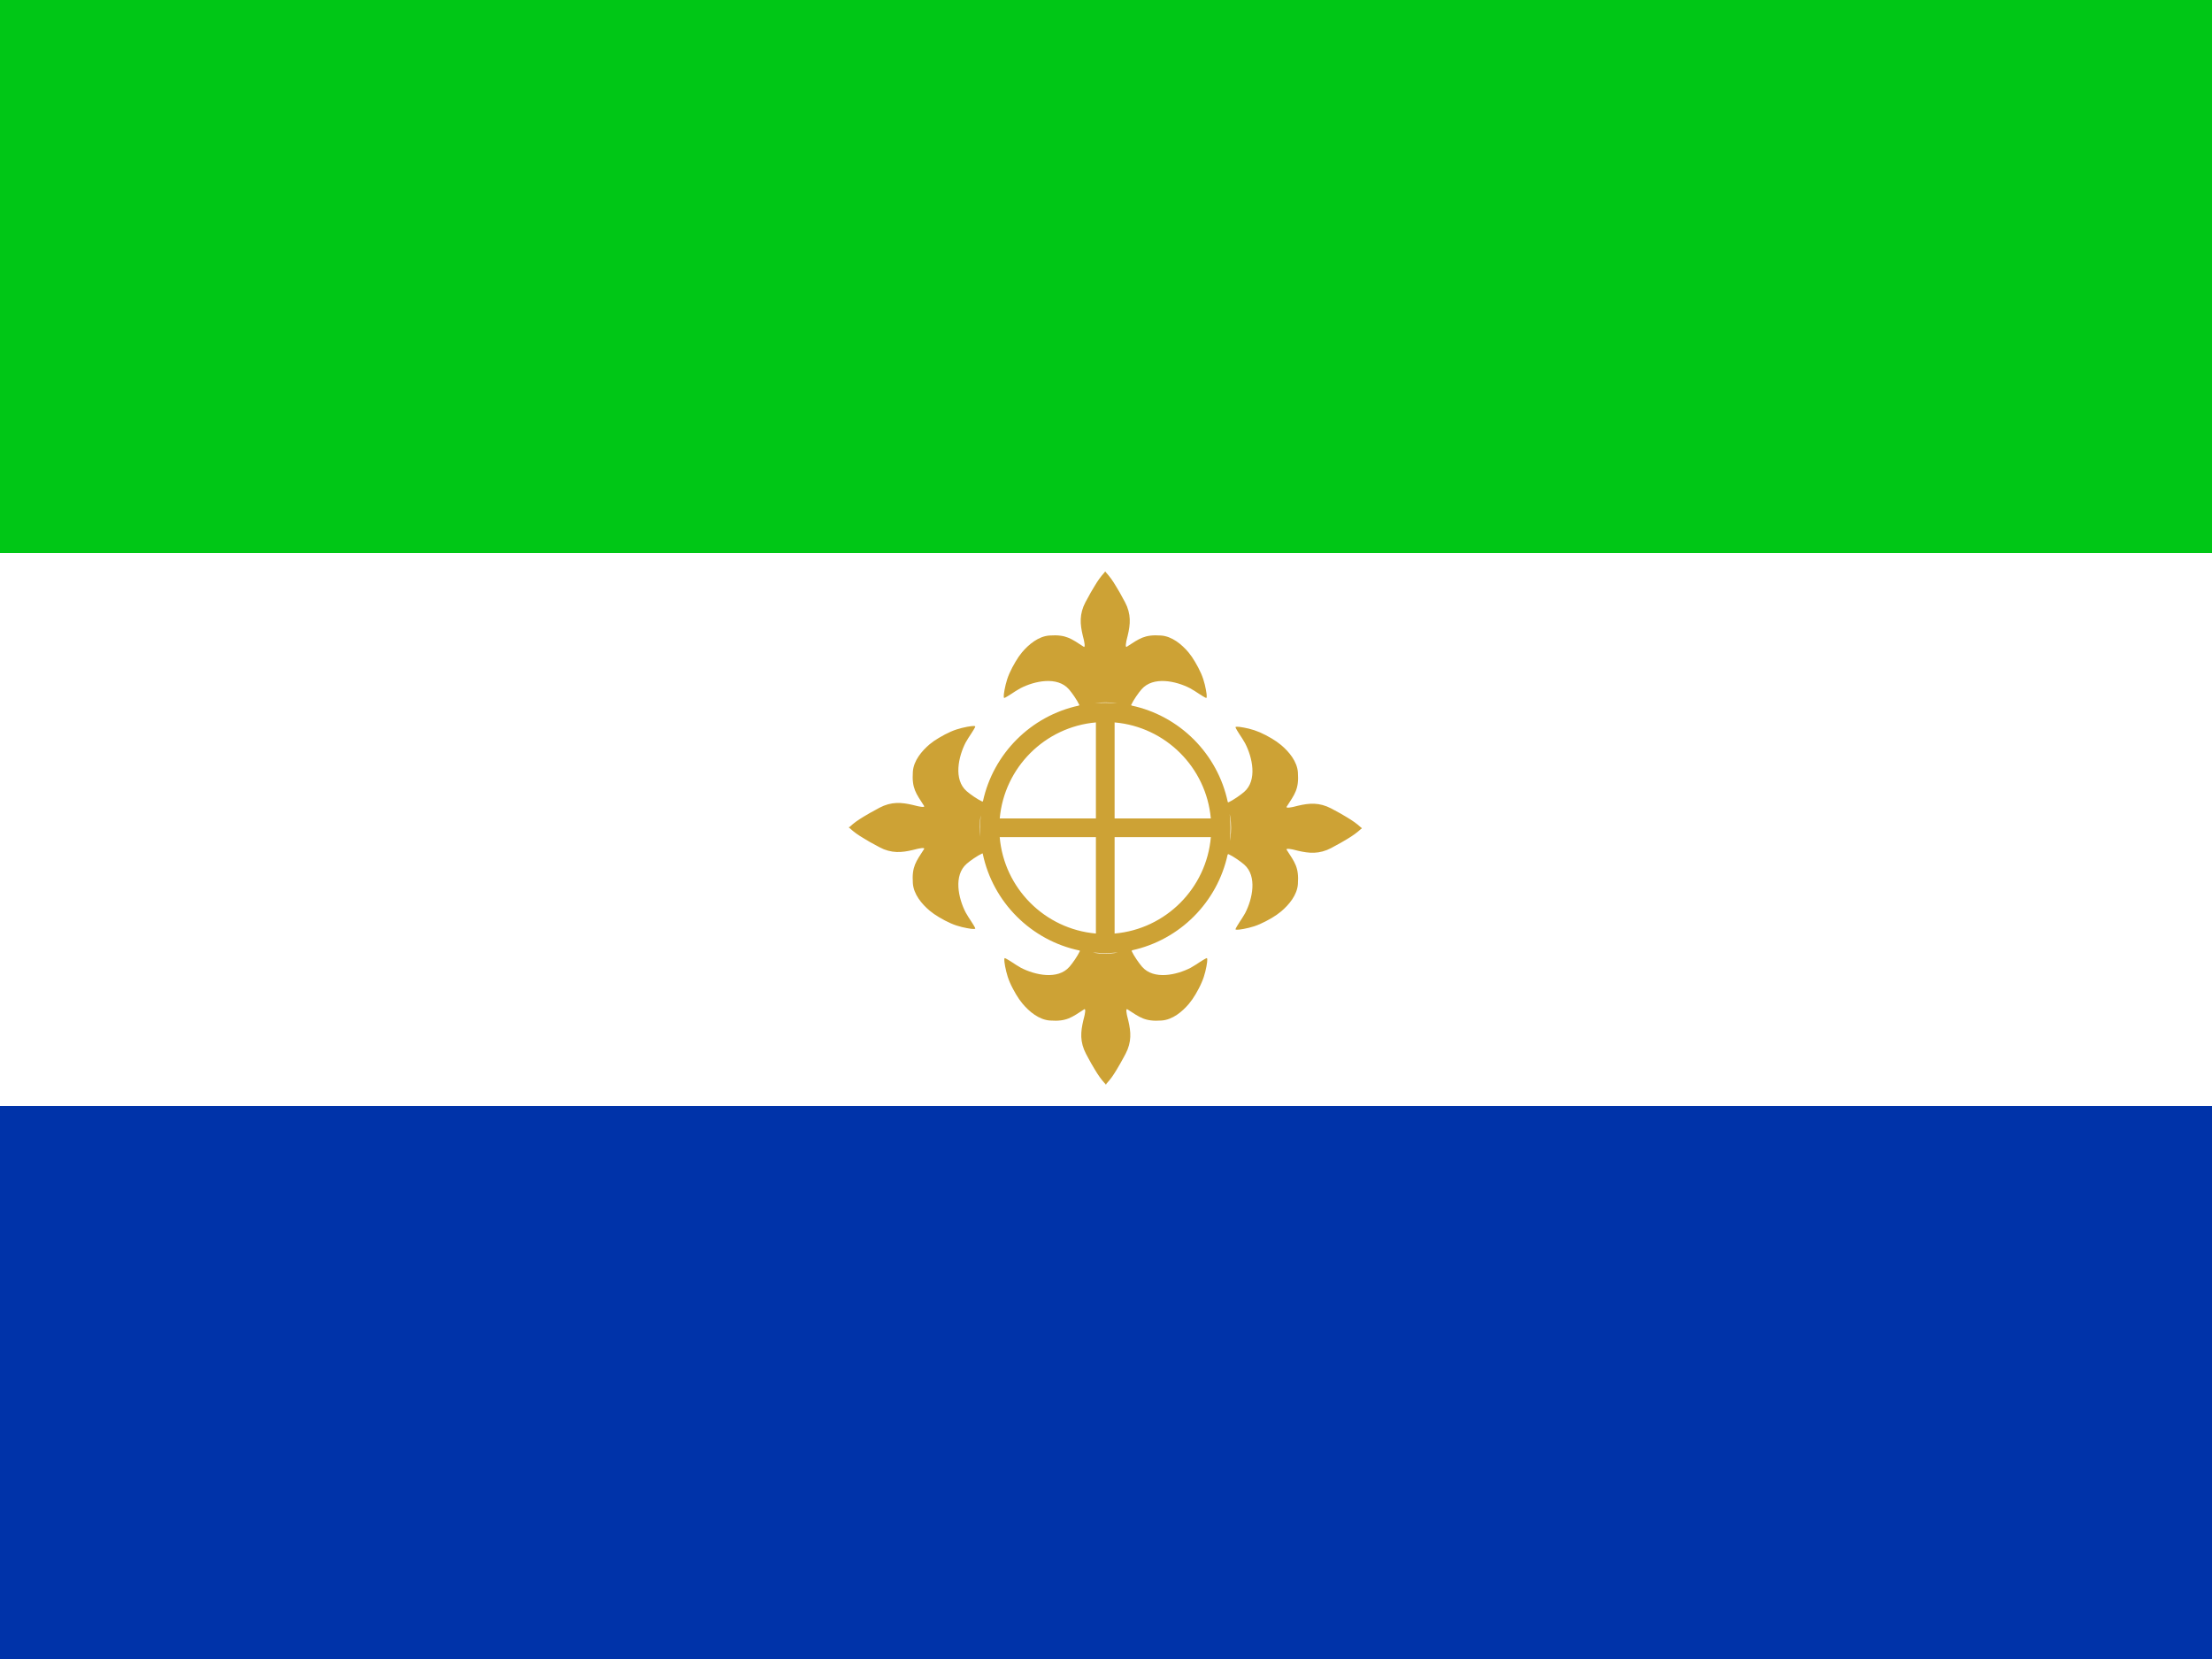
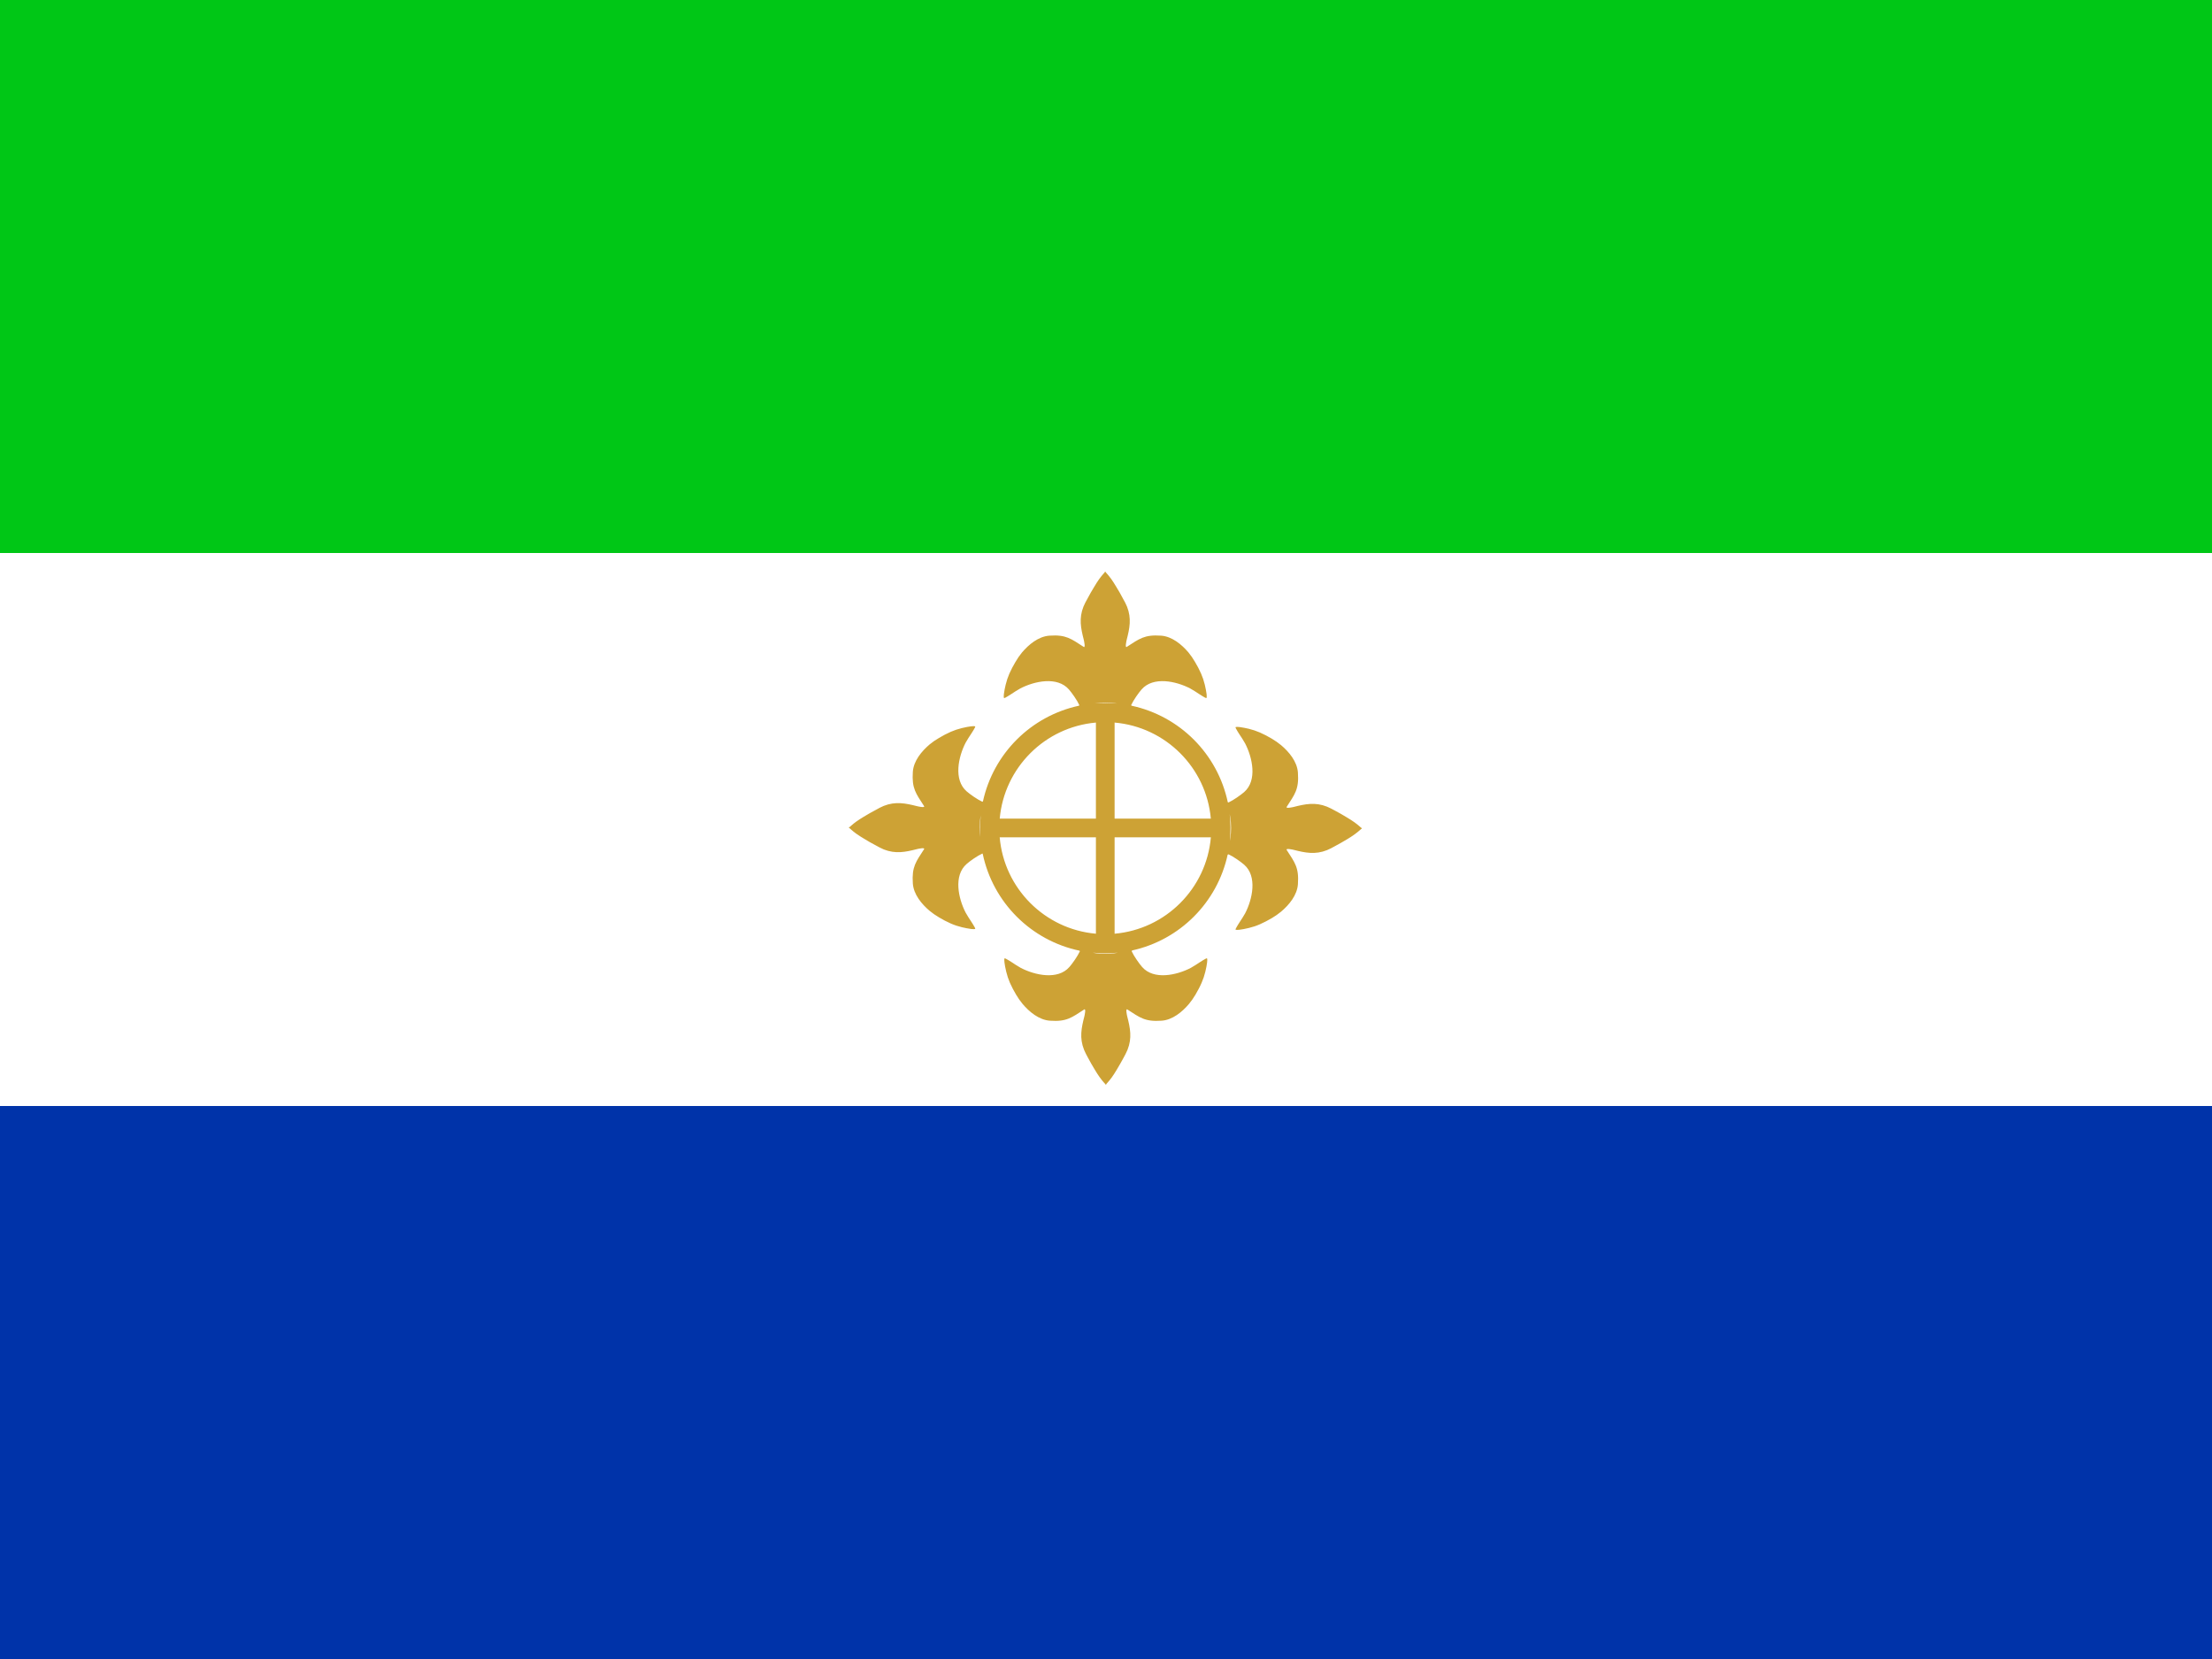
- <svg xmlns="http://www.w3.org/2000/svg" version="1.1" id="svg1" width="1000" height="750" viewBox="0 0 1000 750" xml:space="preserve">
+ <svg xmlns="http://www.w3.org/2000/svg" xml:space="preserve" id="svg1" width="1000" height="750" viewBox="0 0 1000 750">
  <defs id="defs1">
    <clipPath id="clipPath18" clipPathUnits="userSpaceOnUse">
-       <path style="clip-rule:evenodd" id="path16" d="M 0,1.2207e-4 H 1080 V 540 H 0 Z" />
+       <path id="path16" d="M0 0h1080v540H0Z" style="clip-rule:evenodd" />
    </clipPath>
    <clipPath id="clipPath36" clipPathUnits="userSpaceOnUse">
-       <path style="clip-rule:evenodd" id="path34" d="M -3.0518e-5,540 H 1080 V 6.1035e-5 H -6.1035e-5" />
+       <path id="path34" d="M0 540h1080V0H0" style="clip-rule:evenodd" />
    </clipPath>
    <clipPath id="clipPath46" clipPathUnits="userSpaceOnUse">
-       <path style="clip-rule:evenodd" id="path44" d="M -6.1035e-5,540 H 1080 V 6.1035e-5 H -6.1035e-5" />
+       <path id="path44" d="M0 540h1080V0H0" style="clip-rule:evenodd" />
    </clipPath>
    <clipPath id="c" clipPathUnits="userSpaceOnUse">
-       <path stroke-width=".265" d="M182 65c-.931 7.879-2.006 14.862-2 23 .037 50.12 20.351 93.802 53 110 32.649-16.198 52.963-59.88 53-110 .006-8.138-1.069-15.121-2-23-21.899 9.982-40.682 5.573-51 0-10.318 5.573-29.101 9.982-51 0z" id="path1" />
+       <path id="path1" stroke-width=".3" d="M182 65c-1 7.9-2 14.9-2 23 0 50.1 20.4 93.8 53 110 32.6-16.2 53-59.9 53-110 0-8.1-1-15.1-2-23a57 57 0 0 1-51 0 57 57 0 0 1-51 0" />
    </clipPath>
    <clipPath id="a" clipPathUnits="userSpaceOnUse">
-       <path stroke-width=".265" d="M48.154 17.198c-.246 2.085-.531 3.932-.529 6.085.01 13.261 5.385 24.819 14.023 29.104 8.638-4.286 14.013-15.843 14.023-29.104.002-2.153-.283-4.001-.529-6.085-5.794 2.641-10.764 1.475-13.494 0-2.73 1.475-7.7 2.641-13.494 0z" id="path2" />
+       <path id="path2" stroke-width=".3" d="M48.2 17.2q-.5 3-.6 6c0 13.3 5.4 24.9 14 29.2 8.7-4.3 14-15.9 14-29.1q0-3.1-.5-6.1a15 15 0 0 1-13.5 0 15 15 0 0 1-13.4 0" />
    </clipPath>
-     <style type="text/css" id="style1">
-    
-     .str0 {stroke:black;stroke-width:111.11}
-     .fil0 {fill:none}
-     .fil1 {fill:black}
-    
-   </style>
+     <style id="style1" type="text/css">.fil0{fill:none}</style>
  </defs>
-   <path fill="#000000" d="M 0,0 H 1000 V 750 H 0" id="path1-1" style="fill:#0033a9;fill-opacity:1;stroke-width:1.118" />
-   <path fill="#fe0000" d="M 0,0 H 1000 V 500 H 0" id="path2-7" style="fill:#ffffff;fill-opacity:1;stroke-width:1.118" />
-   <path fill="#ffffff" d="M 0,0 H 1000 V 250 H 0" id="path3" style="fill:#00c716;fill-opacity:1;stroke-width:1.118" />
-   <g id="Layer_x0020_1" style="clip-rule:evenodd;fill-rule:evenodd;image-rendering:optimizeQuality;shape-rendering:geometricPrecision;text-rendering:geometricPrecision" transform="matrix(0.03381635,0,0,0.03381635,-16.9422,106.7563)">
-     <circle class="fil0" cx="6356" cy="6351" r="3087" id="circle1" />
-     <circle class="fil0" cx="6356" cy="6351" r="2613" id="circle2" />
-     <path id="path2-8" class="fil1 str0" d="m 15269.573,4485.173 v 7.859 c -4.124,4.052 -8.974,9.604 -15.187,16.533 -14.095,16.264 -35.261,40.647 -57.489,71.549 -22.229,31.444 -46.604,68.871 -65.036,100.857 -18.975,31.444 -34.689,57.454 -48.784,81.85 -14.096,24.396 -26.051,48.246 -43.4,79.69 -17.89,30.902 -39.021,69.931 -54.201,107.339 -62.346,158.305 -35.233,289.531 4.884,445.668 2.169,10.843 24.937,110.033 -1.627,92.684 -169.148,-108.428 -233.664,-165.354 -457.567,-150.174 -148.004,10.301 -277.047,118.729 -367.042,224.447 -31.987,39.034 -59.077,78.063 -87.268,126.314 -28.733,47.708 -59.112,105.174 -81.881,157.219 -22.77,52.045 -37.39,99.772 -49.317,147.481 -11.927,47.708 -20.066,95.422 -23.861,125.781 -3.253,29.818 -1.626,41.747 0,48.252 2.169,6.506 4.328,7.026 19.509,-0.564 15.18,-8.132 43.386,-24.377 78.624,-47.689 35.24,-22.77 77.506,-52.047 121.962,-75.901 187.038,-97.043 493.916,-164.816 649.51,14.091 39.296,45.216 107.965,141.199 140.248,212.078 -2.303,0.501 -4.589,1.023 -6.889,1.534 0.494,1.087 0.964,2.155 1.441,3.225 -641.126,136.781 -1146.248,640.677 -1284.806,1281.142 -1.569,-0.713 -3.141,-1.456 -4.759,-2.223 -0.422,1.976 -0.838,3.97 -1.253,5.949 -70.365,-32.229 -165.994,-100.499 -211.264,-139.841 -178.906,-155.594 -110.592,-462.463 -14.091,-650.043 23.854,-43.913 53.131,-86.19 75.902,-121.429 23.311,-35.239 39.556,-63.445 47.688,-78.625 7.591,-15.18 7.069,-17.339 0.564,-19.508 -6.507,-2.169 -18.435,-3.253 -48.252,0 -30.361,3.253 -78.074,11.933 -125.782,23.86 -47.709,11.927 -95.436,26.547 -147.481,49.317 -52.045,22.77 -109.51,53.148 -157.219,81.882 -48.251,28.191 -87.28,54.739 -126.313,87.267 -105.718,89.995 -214.147,218.506 -224.447,366.51 -15.18,223.904 41.746,288.951 150.173,458.099 17.349,26.565 -81.851,3.807 -92.151,1.096 -156.679,-39.576 -287.896,-66.699 -446.2,-4.353 -37.409,15.18 -76.438,36.311 -107.34,54.202 -31.444,17.349 -55.293,29.303 -79.689,43.399 -24.397,14.096 -49.865,29.788 -81.85,48.221 -31.986,18.975 -69.413,43.372 -100.857,65.599 -30.902,22.228 -55.295,43.394 -71.017,57.489 -7.195,6.236 -12.787,11.099 -16.846,15.187 h -8.078 v 0.532 c 0.151,2.122 0.873,4.185 2.223,6.388 -1.35,2.124 -2.072,4.104 -2.223,6.075 v 0.532 h 7.577 c 4.093,4.241 9.863,9.232 17.347,15.719 15.722,14.096 40.115,35.261 71.017,57.489 31.444,22.228 68.871,46.603 100.857,65.035 31.985,18.975 57.453,34.72 81.85,48.816 24.396,14.096 48.245,26.019 79.689,43.367 30.902,17.349 69.931,38.48 107.34,54.202 158.304,62.346 289.521,35.234 446.2,-4.885 10.3,-2.711 109.5,-24.937 92.151,1.628 -108.427,168.606 -165.353,233.662 -150.173,457.566 10.3,148.005 118.729,277.057 224.447,366.511 39.033,32.528 78.062,59.065 126.313,87.799 47.709,28.733 105.174,59.112 157.219,81.881 52.045,22.77 99.772,37.39 147.481,49.317 47.708,11.386 95.421,20.066 125.782,23.861 29.817,3.253 41.745,1.626 48.252,0 6.505,-2.169 7.027,-4.328 -0.564,-19.508 -8.132,-15.181 -24.377,-43.387 -47.688,-78.625 -22.771,-35.239 -52.048,-77.506 -75.902,-121.962 -96.501,-187.038 -164.815,-493.885 14.091,-649.479 45.216,-39.834 141.2,-108.003 212.078,-140.279 0.501,2.302 0.992,4.589 1.503,6.889 0.462,-0.21 0.951,-0.42 1.408,-0.626 135.742,648.371 646.673,1158.793 1295.328,1293.761 -0.506,1.209 -1.012,2.424 -1.534,3.664 1.975,0.422 3.94,0.837 5.917,1.252 -32.752,70.892 -100.49,166.017 -140.372,211.828 -155.053,178.907 -462.441,110.602 -649.48,13.558 -44.455,-23.854 -86.221,-53.132 -121.46,-75.901 -35.24,-22.77 -63.415,-39.598 -78.594,-47.188 -15.723,-8.133 -17.913,-7.571 -19.539,-1.065 -2.169,6.505 -3.795,18.425 0,48.784 3.253,29.818 11.933,78.073 23.86,125.782 11.385,47.709 26.557,94.873 48.785,146.918 22.77,52.587 53.69,109.5 81.881,157.75 28.734,47.708 55.303,86.748 87.831,125.782 89.453,105.717 218.476,214.145 366.48,224.447 223.903,15.721 288.96,-41.746 457.566,-150.175 26.564,-16.806 4.339,82.416 1.627,92.716 -40.117,156.136 -66.698,287.874 -4.352,445.637 15.181,37.407 36.321,76.426 53.669,107.871 17.891,30.902 29.304,54.76 43.4,79.157 14.095,24.396 29.81,50.428 48.785,82.414 18.975,31.986 42.838,69.392 65.066,100.294 22.228,31.443 43.363,55.283 57.458,71.548 6.486,7.484 11.478,13.275 15.719,17.316 v 7.108 h 0.532 c 2.07,0 4.1,-0.608 6.231,-1.816 2.143,1.208 4.163,1.816 6.232,1.816 h 0.564 v -7.202 c 4.149,-4.036 8.991,-9.788 15.186,-17.222 14.095,-16.265 35.22,-40.105 57.99,-71.548 22.227,-30.902 46.092,-68.308 65.067,-100.294 18.433,-31.986 34.156,-58.018 48.252,-82.414 14.096,-24.397 26.009,-48.255 43.9,-79.157 17.349,-31.445 38.49,-70.464 53.669,-107.871 62.347,-157.763 35.798,-289.501 -4.321,-445.637 -2.71,-10.3 -24.937,-109.522 1.628,-92.716 168.606,108.429 233.663,165.896 457.567,150.175 148.004,-10.302 277.026,-118.73 366.479,-224.447 32.528,-39.034 59.098,-78.074 87.832,-125.782 28.19,-48.25 59.089,-105.163 81.317,-157.75 22.77,-52.046 37.932,-99.209 49.317,-146.918 11.927,-47.708 20.607,-95.964 23.86,-125.782 3.795,-30.359 2.168,-42.279 0,-48.784 -1.627,-6.506 -4.328,-7.068 -19.508,1.065 -15.18,7.589 -43.386,24.418 -78.624,47.188 -35.24,22.769 -77.517,52.047 -121.43,75.901 -187.038,97.044 -494.417,165.349 -650.012,-13.558 -39.3,-45.761 -107.477,-141.235 -140.279,-212.109 2.303,-0.491 4.589,-1.003 6.888,-1.504 -0.9,-1.981 -1.759,-3.939 -2.598,-5.887 639.924,-138.504 1143.497,-642.958 1280.704,-1283.366 2.064,0.884 4.131,1.801 6.231,2.756 0.502,-2.303 1.012,-4.613 1.503,-6.92 70.874,32.278 166.349,100.979 212.11,140.279 178.906,155.594 110.601,463.005 13.558,650.044 -23.854,43.913 -53.131,86.19 -75.901,121.428 -22.77,35.239 -39.567,63.446 -47.156,78.625 -8.132,15.18 -7.602,17.881 -1.096,19.508 6.506,2.169 18.425,3.795 48.784,0 29.818,-3.253 78.074,-11.933 125.782,-23.86 47.708,-11.385 94.871,-26.578 146.917,-49.348 52.588,-22.77 109.501,-53.127 157.751,-81.318 47.708,-28.733 86.748,-55.271 125.781,-87.799 105.718,-89.453 214.147,-218.506 224.447,-366.51 15.723,-223.904 -41.745,-288.961 -150.173,-457.567 -16.806,-26.565 82.415,-4.339 92.716,-1.628 156.136,40.118 287.873,66.698 445.636,4.352 37.408,-15.18 76.458,-36.342 107.902,-54.233 30.902,-17.349 54.73,-29.272 79.127,-43.367 24.395,-14.096 50.427,-29.82 82.413,-48.252 31.986,-18.975 69.392,-42.829 100.293,-65.599 31.445,-22.228 55.316,-43.362 71.58,-57.458 7.196,-6.236 12.803,-11.099 16.816,-15.187 h 7.576 v -0.532 c 0,-2.122 -0.639,-4.216 -1.909,-6.419 1.27,-2.124 1.909,-4.073 1.909,-6.043 v -0.564 h -7.107 c -4.04,-4.241 -9.8,-9.232 -17.285,-15.719 -16.264,-14.096 -40.135,-35.23 -71.58,-57.458 -30.901,-22.228 -68.307,-46.092 -100.293,-65.067 -31.986,-18.975 -58.018,-34.689 -82.413,-48.785 -24.397,-14.096 -48.225,-25.477 -79.127,-43.367 -31.444,-17.349 -70.494,-38.489 -107.902,-53.669 -157.763,-62.346 -289.5,-35.797 -445.636,4.321 -10.301,2.711 -109.522,24.968 -92.716,-1.597 108.428,-168.606 165.896,-233.663 150.173,-457.567 -10.3,-148.004 -118.729,-277.057 -224.447,-366.51 -39.033,-32.528 -78.073,-59.098 -125.781,-87.831 -48.25,-28.733 -105.163,-59.08 -157.751,-81.85 -52.046,-22.228 -99.209,-37.421 -146.917,-49.348 -47.708,-11.385 -95.964,-20.034 -125.782,-23.829 -30.359,-3.253 -42.278,-1.627 -48.784,0 -6.506,2.169 -7.036,4.318 1.096,20.04 7.589,15.18 24.386,43.386 47.156,78.625 22.77,34.697 52.047,76.974 75.901,121.429 97.043,187.038 165.348,494.428 -13.558,649.48 -45.812,39.344 -140.905,107.614 -211.797,140.373 -0.415,-1.977 -0.83,-3.943 -1.252,-5.918 -1.797,0.757 -3.589,1.5 -5.323,2.223 -135.509,-646.133 -643.655,-1155.158 -1289.315,-1291.945 0.526,-1.26 1.084,-2.528 1.628,-3.82 -1.811,-0.389 -3.635,-0.776 -5.449,-1.159 32.21,-70.374 100.544,-166.067 139.904,-211.358 155.595,-178.906 462.441,-111.134 649.48,-14.091 44.455,23.854 86.722,53.131 121.962,75.901 35.238,23.312 63.444,39.557 78.624,47.689 15.18,7.59 17.34,7.069 19.508,0.564 1.626,-6.506 3.252,-18.434 0,-48.252 -3.795,-30.36 -12.476,-78.073 -23.86,-125.781 -11.927,-47.708 -26.547,-95.435 -49.317,-147.481 -22.77,-52.045 -53.148,-109.511 -81.882,-157.219 -28.191,-48.25 -55.281,-87.28 -87.267,-126.314 -89.995,-105.717 -219.039,-214.146 -367.043,-224.447 -223.903,-15.18 -288.419,41.746 -457.566,150.174 -26.565,17.349 -3.797,-81.841 -1.629,-92.684 40.119,-156.136 67.231,-287.363 4.885,-445.668 -15.18,-37.408 -36.311,-76.437 -54.201,-107.339 -17.349,-31.444 -29.272,-55.293 -43.368,-79.69 -14.096,-24.396 -29.841,-50.406 -48.816,-81.85 -18.432,-31.986 -42.808,-69.413 -65.035,-100.857 -22.229,-30.902 -43.394,-55.284 -57.49,-71.549 -6.212,-6.929 -11.03,-12.481 -15.155,-16.533 v -7.859 h -0.564 c -2.154,0 -4.241,0.706 -6.481,2.067 -2.241,-1.361 -4.359,-2.067 -6.513,-2.067 z m 10.896,1747.852 c 22.867,0.065 45.256,0.686 67.165,2.724 5.015,0.233 10.025,0.506 15.03,0.783 1.803,0.093 3.553,0.34 5.354,0.438 23.342,1.366 45.497,6.897 68.605,9.206 -52.508,-4.964 -105.666,-7.734 -159.473,-7.734 -47.643,0 -94.835,1.984 -141.469,5.887 24.572,-3.932 50.023,-6.767 76.026,-8.674 -3.079,0.123 -6.067,0.55 -9.143,0.689 4.115,-0.204 8.122,-0.859 12.243,-1.033 -1.061,0.074 -2.04,0.267 -3.1,0.344 1.973,-0.078 3.882,-0.366 5.856,-0.438 5.036,-0.205 10.079,-0.403 15.124,-0.564 15.774,-1.018 31.56,-1.566 47.782,-1.628 z m 121.366,267.814 c 681.931,59.485 1225.513,602.241 1286.278,1283.804 h -1286.278 z m -249.934,0.032 v 1283.773 h -1285.714 c 60.749,-681.382 604.038,-1224.048 1285.714,-1283.773 z m 1788.495,1224.06 c 6.613,31.952 11.505,65.638 14.623,100.481 0.07,1.277 0.278,2.51 0.344,3.789 0.292,5.194 0.542,10.383 0.784,15.594 1.533,21.986 2.101,43.987 2.16,66.883 -0.06,15.841 -0.576,31.691 -1.597,47.532 -0.154,4.888 -0.336,9.747 -0.532,14.623 -0.07,1.738 -0.34,3.43 -0.407,5.167 0.06,-0.715 0.232,-1.35 0.281,-2.067 -0.2,4.789 -0.949,9.407 -1.189,14.184 0.187,-4.066 0.749,-8.046 0.908,-12.118 -2.645,36.719 -7.256,72.328 -13.872,106.149 5.847,-56.907 8.831,-114.673 8.831,-173.126 0,-63.25 -3.501,-125.665 -10.334,-187.091 z m -3328.027,16.126 c -5.706,56.228 -8.799,113.231 -8.799,170.965 0,40.094 1.393,79.88 4.165,119.269 -2.789,-19.676 -4.804,-39.947 -6.325,-60.527 0.166,4.156 0.743,8.19 0.94,12.337 -0.297,-5.722 -1.202,-11.301 -1.441,-17.034 0.11,1.602 0.383,3.099 0.501,4.697 -0.109,-2.743 -0.53,-5.395 -0.626,-8.141 -0.174,-4.39 -0.33,-8.786 -0.469,-13.182 -1.011,-15.653 -1.56,-31.315 -1.63,-47.407 0.1,-22.691 1.147,-45.364 2.693,-67.541 0.258,-5.541 0.567,-11.066 0.878,-16.595 0.1,-1.852 0.367,-3.661 0.469,-5.511 1.446,-24.266 7.181,-47.316 9.644,-71.329 z m 253.38,293.49 h 1286.152 v 1288.625 c -683.302,-59.867 -1227.569,-604.957 -1286.152,-1288.626 z m 1536.086,0 h 1286.685 c -58.6,683.849 -603.128,1229.062 -1286.685,1288.688 z m 43.462,1542.725 c -31.092,5.737 -63.658,9.804 -97.131,12.243 3.758,-0.148 7.397,-0.673 11.148,-0.846 -4.716,0.238 -9.27,0.992 -13.997,1.19 0.983,-0.068 1.868,-0.273 2.849,-0.344 -2.09,0.077 -4.107,0.395 -6.2,0.47 -4.794,0.192 -9.596,0.35 -14.404,0.501 -15.828,1.021 -31.671,1.568 -47.5,1.628 -22.479,-0.058 -44.913,-0.628 -66.883,-2.161 -5.175,-0.239 -10.34,-0.494 -15.5,-0.782 -1.289,-0.068 -2.532,-0.275 -3.819,-0.345 -28.939,-2.6 -57.105,-6.434 -84.168,-11.491 13.883,1.379 28.227,1.06 42.209,2.097 v 0.22 h 4.54 c 40.011,2.862 79.967,5.98 120.709,5.98 40.593,0 80.401,-3.14 120.27,-5.98 h 4.415 v -0.22 c 14.397,-1.064 29.169,-0.735 43.462,-2.16 z" style="fill:#cda235;fill-opacity:1;stroke:none" />
+   <path id="path1-1" fill="#000" d="M0 0h1000v750H0" style="fill:#0033a9;fill-opacity:1;stroke-width:1.118" />
+   <path id="path2-7" fill="#fe0000" d="M0 0h1000v500H0" style="fill:#fff;fill-opacity:1;stroke-width:1.118" />
+   <path id="path3" fill="#fff" d="M0 0h1000v250H0" style="fill:#00c716;fill-opacity:1;stroke-width:1.118" />
+   <g id="Layer_x0020_1" style="clip-rule:evenodd;fill-rule:evenodd;image-rendering:optimizeQuality;shape-rendering:geometricPrecision;text-rendering:geometricPrecision" transform="translate(-17 106.8)scale(.03382)">
+     <circle id="circle1" cx="6356" cy="6351" r="3087" class="fil0" />
+     <circle id="circle2" cx="6356" cy="6351" r="2613" class="fil0" />
+     <path id="path2-8" d="M15269.6 4485.2v7.8q-6.1 6-15.2 16.6c-14.1 16.2-35.3 40.6-57.5 71.5a1378 1378 0 0 0-65 100.9c-19 31.4-34.7 57.4-48.8 81.8s-26 48.3-43.4 79.7a901 901 0 0 0-54.2 107.3c-62.4 158.4-35.3 289.6 4.9 445.7 2.1 10.9 24.9 110-1.7 92.7-169.1-108.4-233.6-165.4-457.5-150.2-148 10.3-277 118.8-367 224.5-32 39-59.2 78-87.3 126.3a1438 1438 0 0 0-82 157.2 905 905 0 0 0-49.2 147.5 1136 1136 0 0 0-23.9 125.8c-3.3 29.8-1.6 41.7 0 48.2 2.2 6.5 4.3 7 19.5-.5 15.2-8.2 43.4-24.4 78.6-47.7 35.3-22.8 77.5-52 122-76 187-97 494-164.7 649.5 14.2 39.3 45.2 108 141.2 140.3 212l-7 1.6q.8 1.5 1.5 3.2a1676 1676 0 0 0-1284.8 1281.1l-4.8-2.2-1.2 6c-70.4-32.3-166-100.5-211.3-139.9-178.9-155.6-110.6-462.4-14-650 23.8-44 53-86.2 75.8-121.4 23.3-35.3 39.6-63.5 47.7-78.7 7.6-15.2 7-17.3.6-19.5s-18.5-3.2-48.3 0c-30.3 3.3-78 12-125.8 23.9a905 905 0 0 0-147.4 49.3c-52 22.8-109.5 53.1-157.3 81.9a893 893 0 0 0-126.3 87.2c-105.7 90-214.1 218.6-224.4 366.6-15.2 223.9 41.7 289 150.2 458 17.3 26.6-81.9 3.9-92.2 1.2-156.7-39.6-287.9-66.7-446.2-4.4a901 901 0 0 0-107.3 54.2c-31.5 17.3-55.3 29.3-79.7 43.4s-49.9 29.8-81.9 48.2a1597 1597 0 0 0-100.8 65.6 845 845 0 0 0-71 57.5 335 335 0 0 0-16.9 15.2h-8v.5a14 14 0 0 0 2.2 6.4q-2 3.2-2.3 6v.6h7.6q6.2 6.3 17.4 15.7a846 846 0 0 0 71 57.5c31.4 22.3 68.8 46.6 100.8 65 32 19 57.5 34.8 81.9 48.9 24.4 14 48.2 26 79.7 43.3a1099 1099 0 0 0 107.3 54.3c158.3 62.3 289.5 35.2 446.2-5 10.3-2.6 109.5-24.9 92.2 1.7-108.5 168.6-165.4 233.7-150.2 457.6 10.3 148 118.7 277 224.4 366.5 39 32.5 78.1 59 126.3 87.8a1438 1438 0 0 0 157.3 81.9c52 22.7 99.7 37.3 147.4 49.3a1279 1279 0 0 0 125.8 23.8c29.8 3.3 41.8 1.7 48.3 0 6.5-2.1 7-4.3-.6-19.5a1049 1049 0 0 0-47.7-78.6c-22.7-35.2-52-77.5-75.9-122-96.5-187-164.8-493.9 14.1-649.4 45.2-39.9 141.2-108 212.1-140.3l1.5 6.9 1.4-.7a1676 1676 0 0 0 1295.3 1293.8l-1.5 3.7 6 1.2c-32.8 71-100.6 166-140.5 211.8-155 179-462.4 110.6-649.4 13.6-44.5-23.9-86.3-53.1-121.5-75.9a999 999 0 0 0-78.6-47.2c-15.7-8.1-17.9-7.6-19.5-1-2.2 6.5-3.8 18.4 0 48.7 3.2 29.9 12 78.1 23.8 125.8a896 896 0 0 0 48.8 147 1548 1548 0 0 0 81.9 157.7 972 972 0 0 0 87.8 125.8c89.5 105.7 218.5 214.1 366.5 224.4 224 15.7 289-41.7 457.6-150.2 26.5-16.8 4.3 82.5 1.6 92.8-40.1 156-66.7 287.8-4.3 445.6a1053 1053 0 0 0 53.6 107.9c18 30.9 29.3 54.7 43.4 79.1s29.8 50.4 48.8 82.4 42.8 69.4 65 100.3c22.3 31.5 43.4 55.3 57.5 71.6q9.5 11.2 15.8 17.3v7.1h.5q3 0 6.2-1.8 3.3 1.8 6.2 1.8h.6v-7.2c4.2-4 9-9.8 15.2-17.2 14-16.3 35.2-40.1 58-71.6 22.2-30.9 46-68.3 65-100.3 18.5-32 34.2-58 48.3-82.4s26-48.2 43.9-79.1c17.4-31.5 38.5-70.5 53.7-108 62.3-157.7 35.8-289.4-4.3-445.5-2.8-10.3-25-109.6 1.6-92.8 168.6 108.5 233.6 166 457.5 150.2 148-10.3 277-118.7 366.5-224.4 32.6-39 59.1-78.1 87.9-125.8 28.1-48.3 59-105.2 81.3-157.8a851 851 0 0 0 49.3-146.9c12-47.7 20.6-96 23.9-125.8 3.7-30.3 2.1-42.2 0-48.8-1.7-6.5-4.4-7-19.6 1.1a997 997 0 0 0-78.6 47.2c-35.2 22.8-77.5 52-121.4 75.9-187 97-494.4 165.4-650-13.6-39.3-45.7-107.5-141.2-140.3-212l6.9-1.6q-1.4-3-2.6-5.9a1676 1676 0 0 0 1280.7-1283.3l6.2 2.7 1.5-6.9c70.9 32.3 166.4 101 212.1 140.3 179 155.6 110.6 463 13.6 650-23.9 44-53.1 86.2-76 121.5a994 994 0 0 0-47 78.6c-8.2 15.2-7.7 17.9-1.2 19.5 6.5 2.2 18.5 3.8 48.8 0 29.8-3.3 78.1-12 125.8-23.9a851 851 0 0 0 147-49.3 1544 1544 0 0 0 157.7-81.3 972 972 0 0 0 125.8-87.8c105.7-89.5 214.1-218.5 224.4-366.5 15.7-224-41.7-289-150.2-457.6-16.8-26.6 82.4-4.3 92.7-1.6 156.2 40 288 66.7 445.7 4.3a954 954 0 0 0 107.9-54.2c30.9-17.4 54.7-29.3 79.1-43.4s50.4-29.8 82.4-48.2c32-19 69.4-42.9 100.3-65.6 31.5-22.3 55.3-43.4 71.6-57.5q10.8-9.1 16.8-15.2h7.6v-.5q0-3.1-2-6.4 2-3.2 2-6v-.6h-7.1c-4-4.3-9.8-9.3-17.3-15.8-16.3-14-40.1-35.2-71.6-57.4-30.9-22.2-68.3-46.1-100.3-65-32-19-58-34.8-82.4-48.9-24.4-14-48.2-25.4-79.1-43.3a1053 1053 0 0 0-108-53.7c-157.7-62.3-289.4-35.8-445.6 4.3-10.3 2.7-109.5 25-92.7-1.6 108.5-168.6 166-233.6 150.2-457.5-10.3-148-118.7-277.1-224.4-366.6-39-32.5-78.1-59-125.8-87.8-48.3-28.7-105.2-59-157.8-81.8a955 955 0 0 0-146.9-49.4 1308 1308 0 0 0-125.8-23.8c-30.3-3.3-42.3-1.6-48.8 0-6.5 2.2-7 4.3 1.1 20a994 994 0 0 0 47.2 78.7c22.8 34.7 52 77 75.9 121.4 97 187 165.3 494.4-13.6 649.5-45.8 39.3-140.9 107.6-211.8 140.3l-1.2-5.9-5.3 2.2a1676 1676 0 0 0-1289.3-1291.9l1.6-3.8-5.5-1.2c32.2-70.4 100.6-166 140-211.3 155.5-179 462.4-111.2 649.4-14.1 44.5 23.8 86.7 53.1 122 75.9 35.2 23.3 63.4 39.5 78.6 47.7 15.2 7.5 17.3 7 19.5.5 1.6-6.5 3.3-18.4 0-48.2-3.8-30.4-12.5-78.1-23.9-125.8a905 905 0 0 0-49.3-147.5c-22.7-52-53.1-109.5-81.9-157.2a941 941 0 0 0-87.2-126.3c-90-105.7-219-214.2-367-224.5-224-15.2-288.5 41.8-457.6 150.2-26.6 17.3-3.8-81.8-1.7-92.7 40.2-156.1 67.3-287.3 5-445.7a901 901 0 0 0-54.3-107.3c-17.3-31.4-29.2-55.3-43.3-79.7s-29.9-50.4-48.9-81.8c-18.4-32-42.8-69.4-65-100.9-22.2-30.9-43.4-55.3-57.5-71.5q-9.1-10.5-15.1-16.6v-7.8h-.6q-3.2 0-6.5 2-3.2-2-6.5-2zm10.9 1747.8q34.2-.1 67.1 2.7l15 .8 5.4.5c23.4 1.3 45.5 6.9 68.6 9.2a1693 1693 0 0 0-301-1.9q37-5.8 76.1-8.6c-3 0-6 .5-9.1.6 4-.2 8-.8 12.2-1q-1.5.1-3 .4l5.8-.5 15-.5q23.7-1.5 47.9-1.7m121.3 267.8c682 59.5 1225.5 602.3 1286.3 1283.8h-1286.3zm-249.9 0v1283.8h-1285.7c60.7-681.3 604-1224 1285.7-1283.7M16940.4 7725q10 48.1 14.6 100.5.1 1.9.4 3.8l.7 15.6c1.6 22 2.1 44 2.2 66.9q0 23.8-1.6 47.5l-.5 14.6c0 1.8-.4 3.5-.4 5.2q0-1 .3-2c-.2 4.7-1 9.3-1.2 14.1.1-4 .7-8 .9-12.1a886 886 0 0 1-13.9 106.1 1694 1694 0 0 0-1.5-360.2m-3328 16.2a1692 1692 0 0 0-4.7 290.2q-4.1-29.6-6.3-60.5.5 6.1 1 12.3c-.3-5.7-1.3-11.3-1.5-17l.5 4.7q-.3-4.1-.6-8.2l-.5-13.2a785 785 0 0 1 1-115l1-16.5q.1-2.8.4-5.5c1.5-24.3 7.2-47.3 9.7-71.3m253.3 293.4H15152v1288.7c-683.3-59.9-1227.6-605-1286.2-1288.7m1536.1 0h1286.7c-58.6 683.9-603.1 1229.1-1286.7 1288.7zm43.5 1542.8q-46.8 8.6-97.1 12.2c3.7-.1 7.4-.7 11.1-.8-4.7.2-9.3 1-14 1.2l2.9-.4q-3.1.2-6.2.5l-14.4.5a784 784 0 0 1-47.5 1.6q-33.9 0-67-2.1l-15.4-.8-3.8-.4q-43.5-3.9-84.2-11.5c13.9 1.4 28.2 1 42.2 2.1v.3h4.5c40 2.8 80 6 120.8 6 40.5 0 80.4-3.2 120.2-6h4.4v-.3c14.4-1 29.2-.7 43.5-2.1" style="stroke-width:111.11;fill:#cda235;fill-opacity:1;stroke:none" />
  </g>
</svg>
